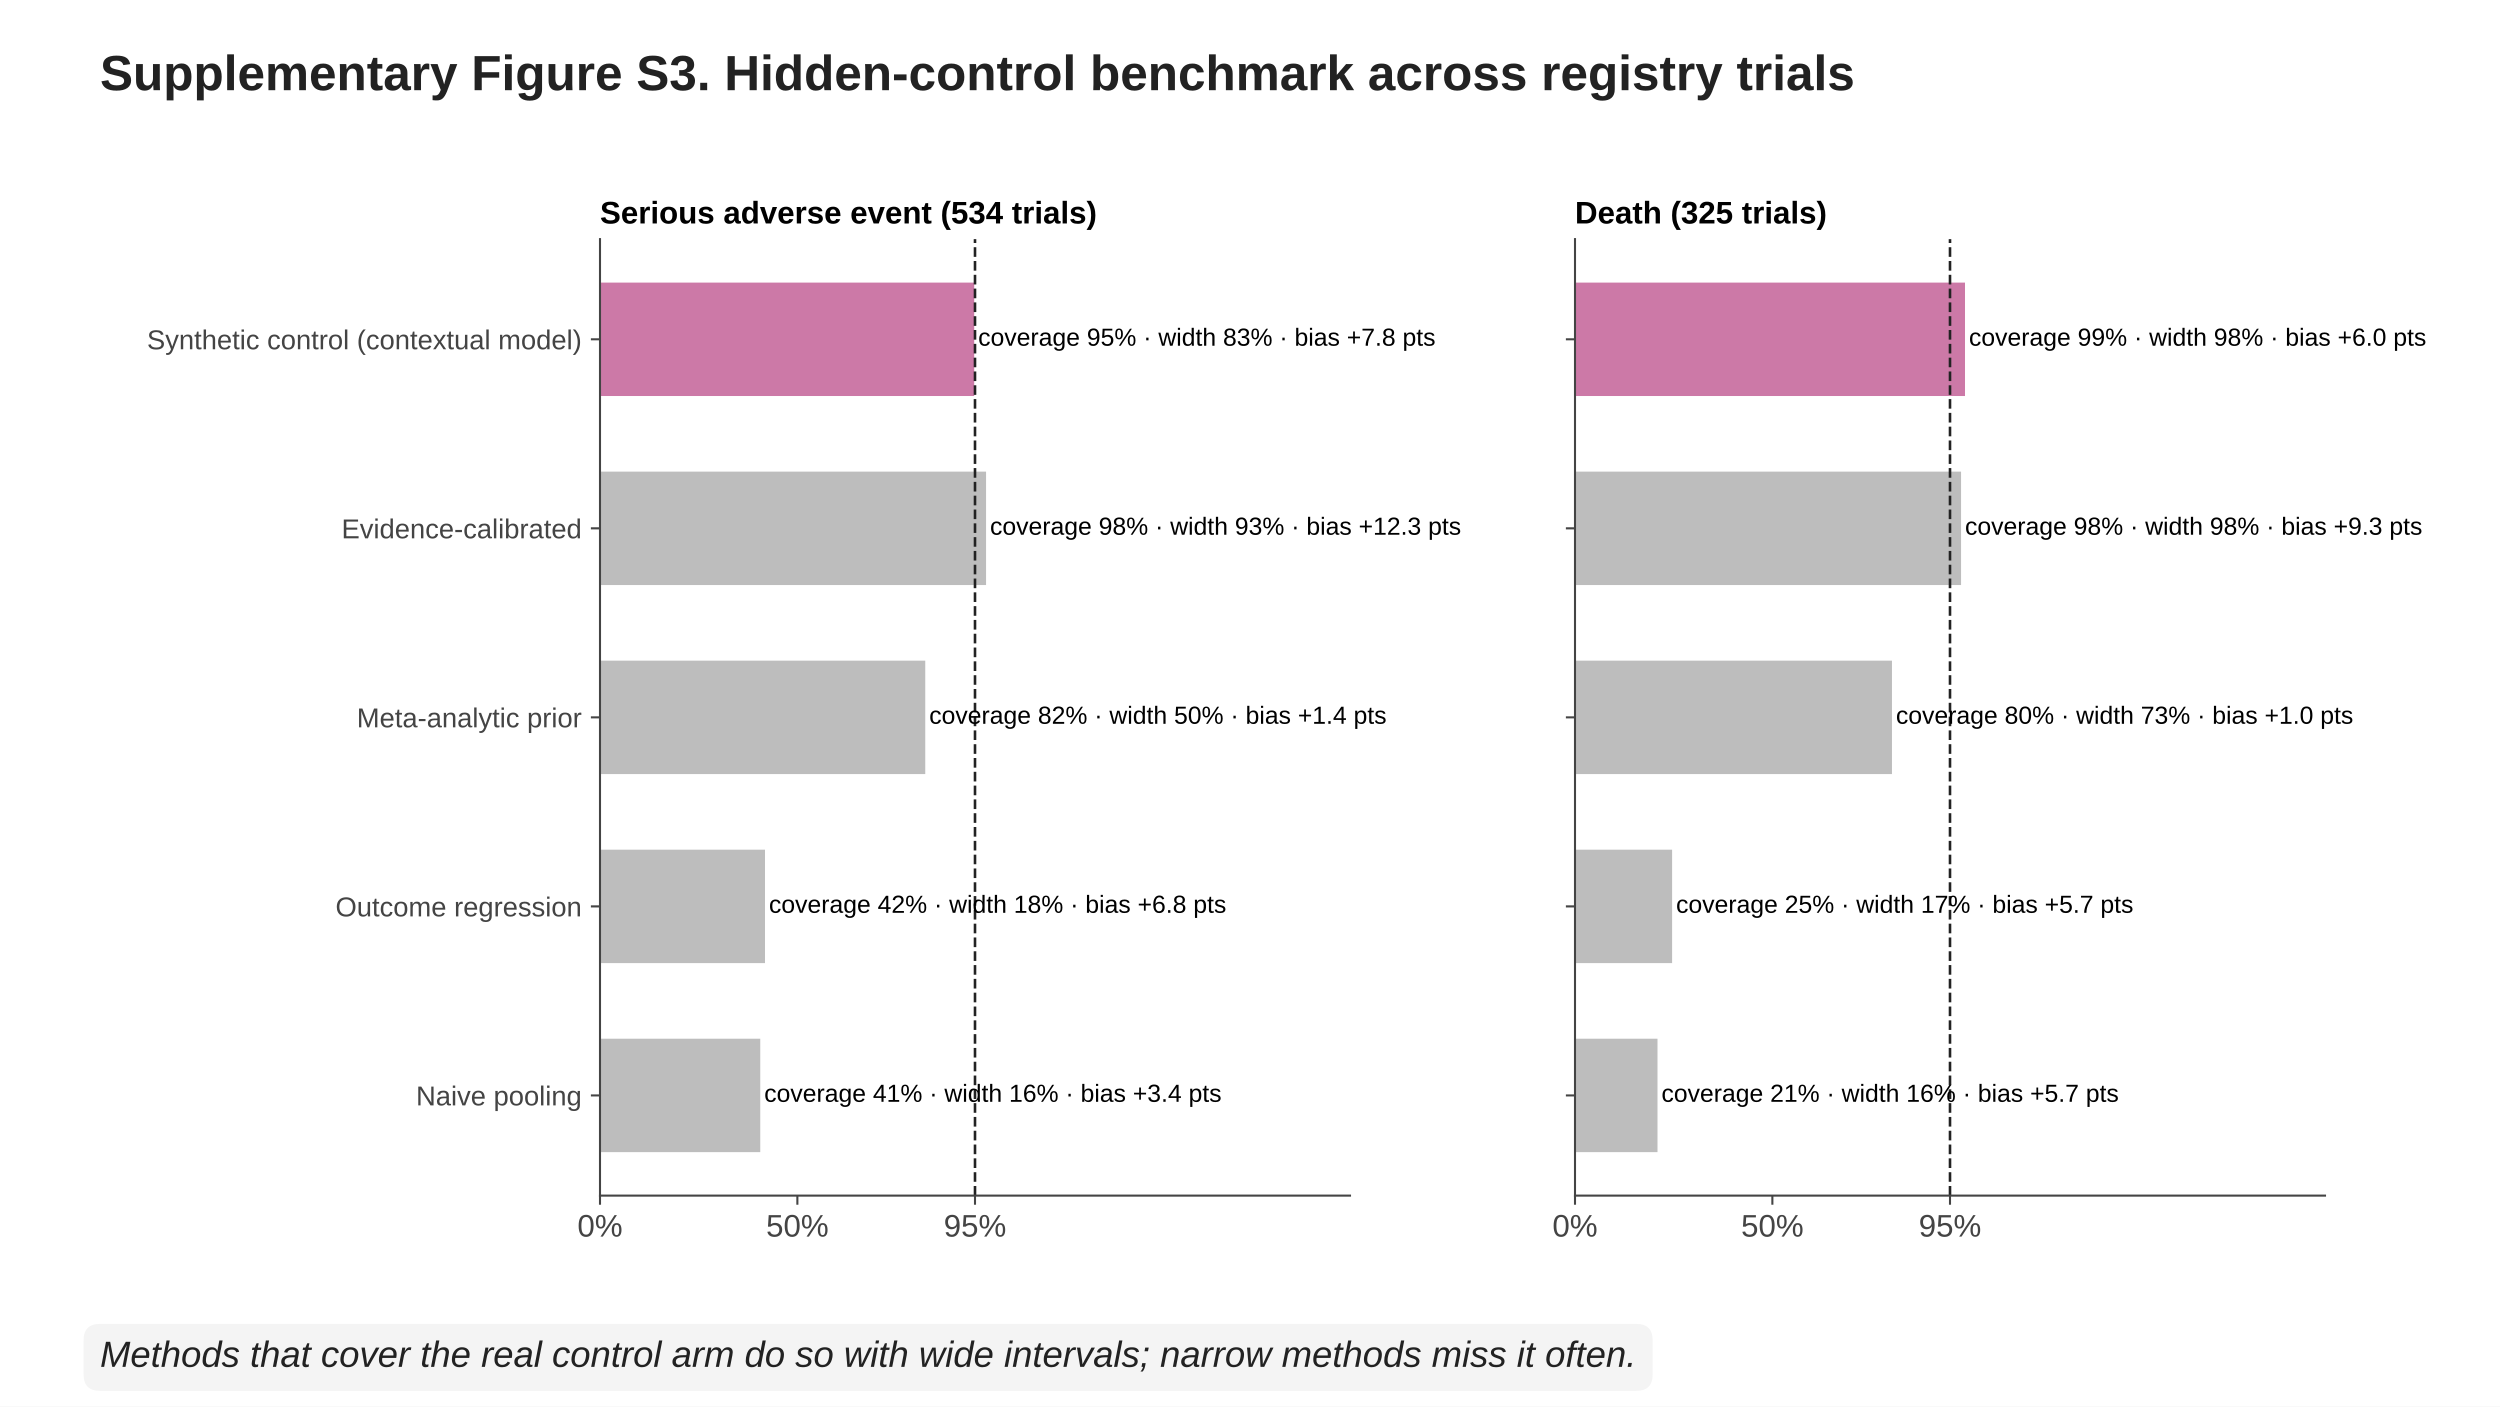
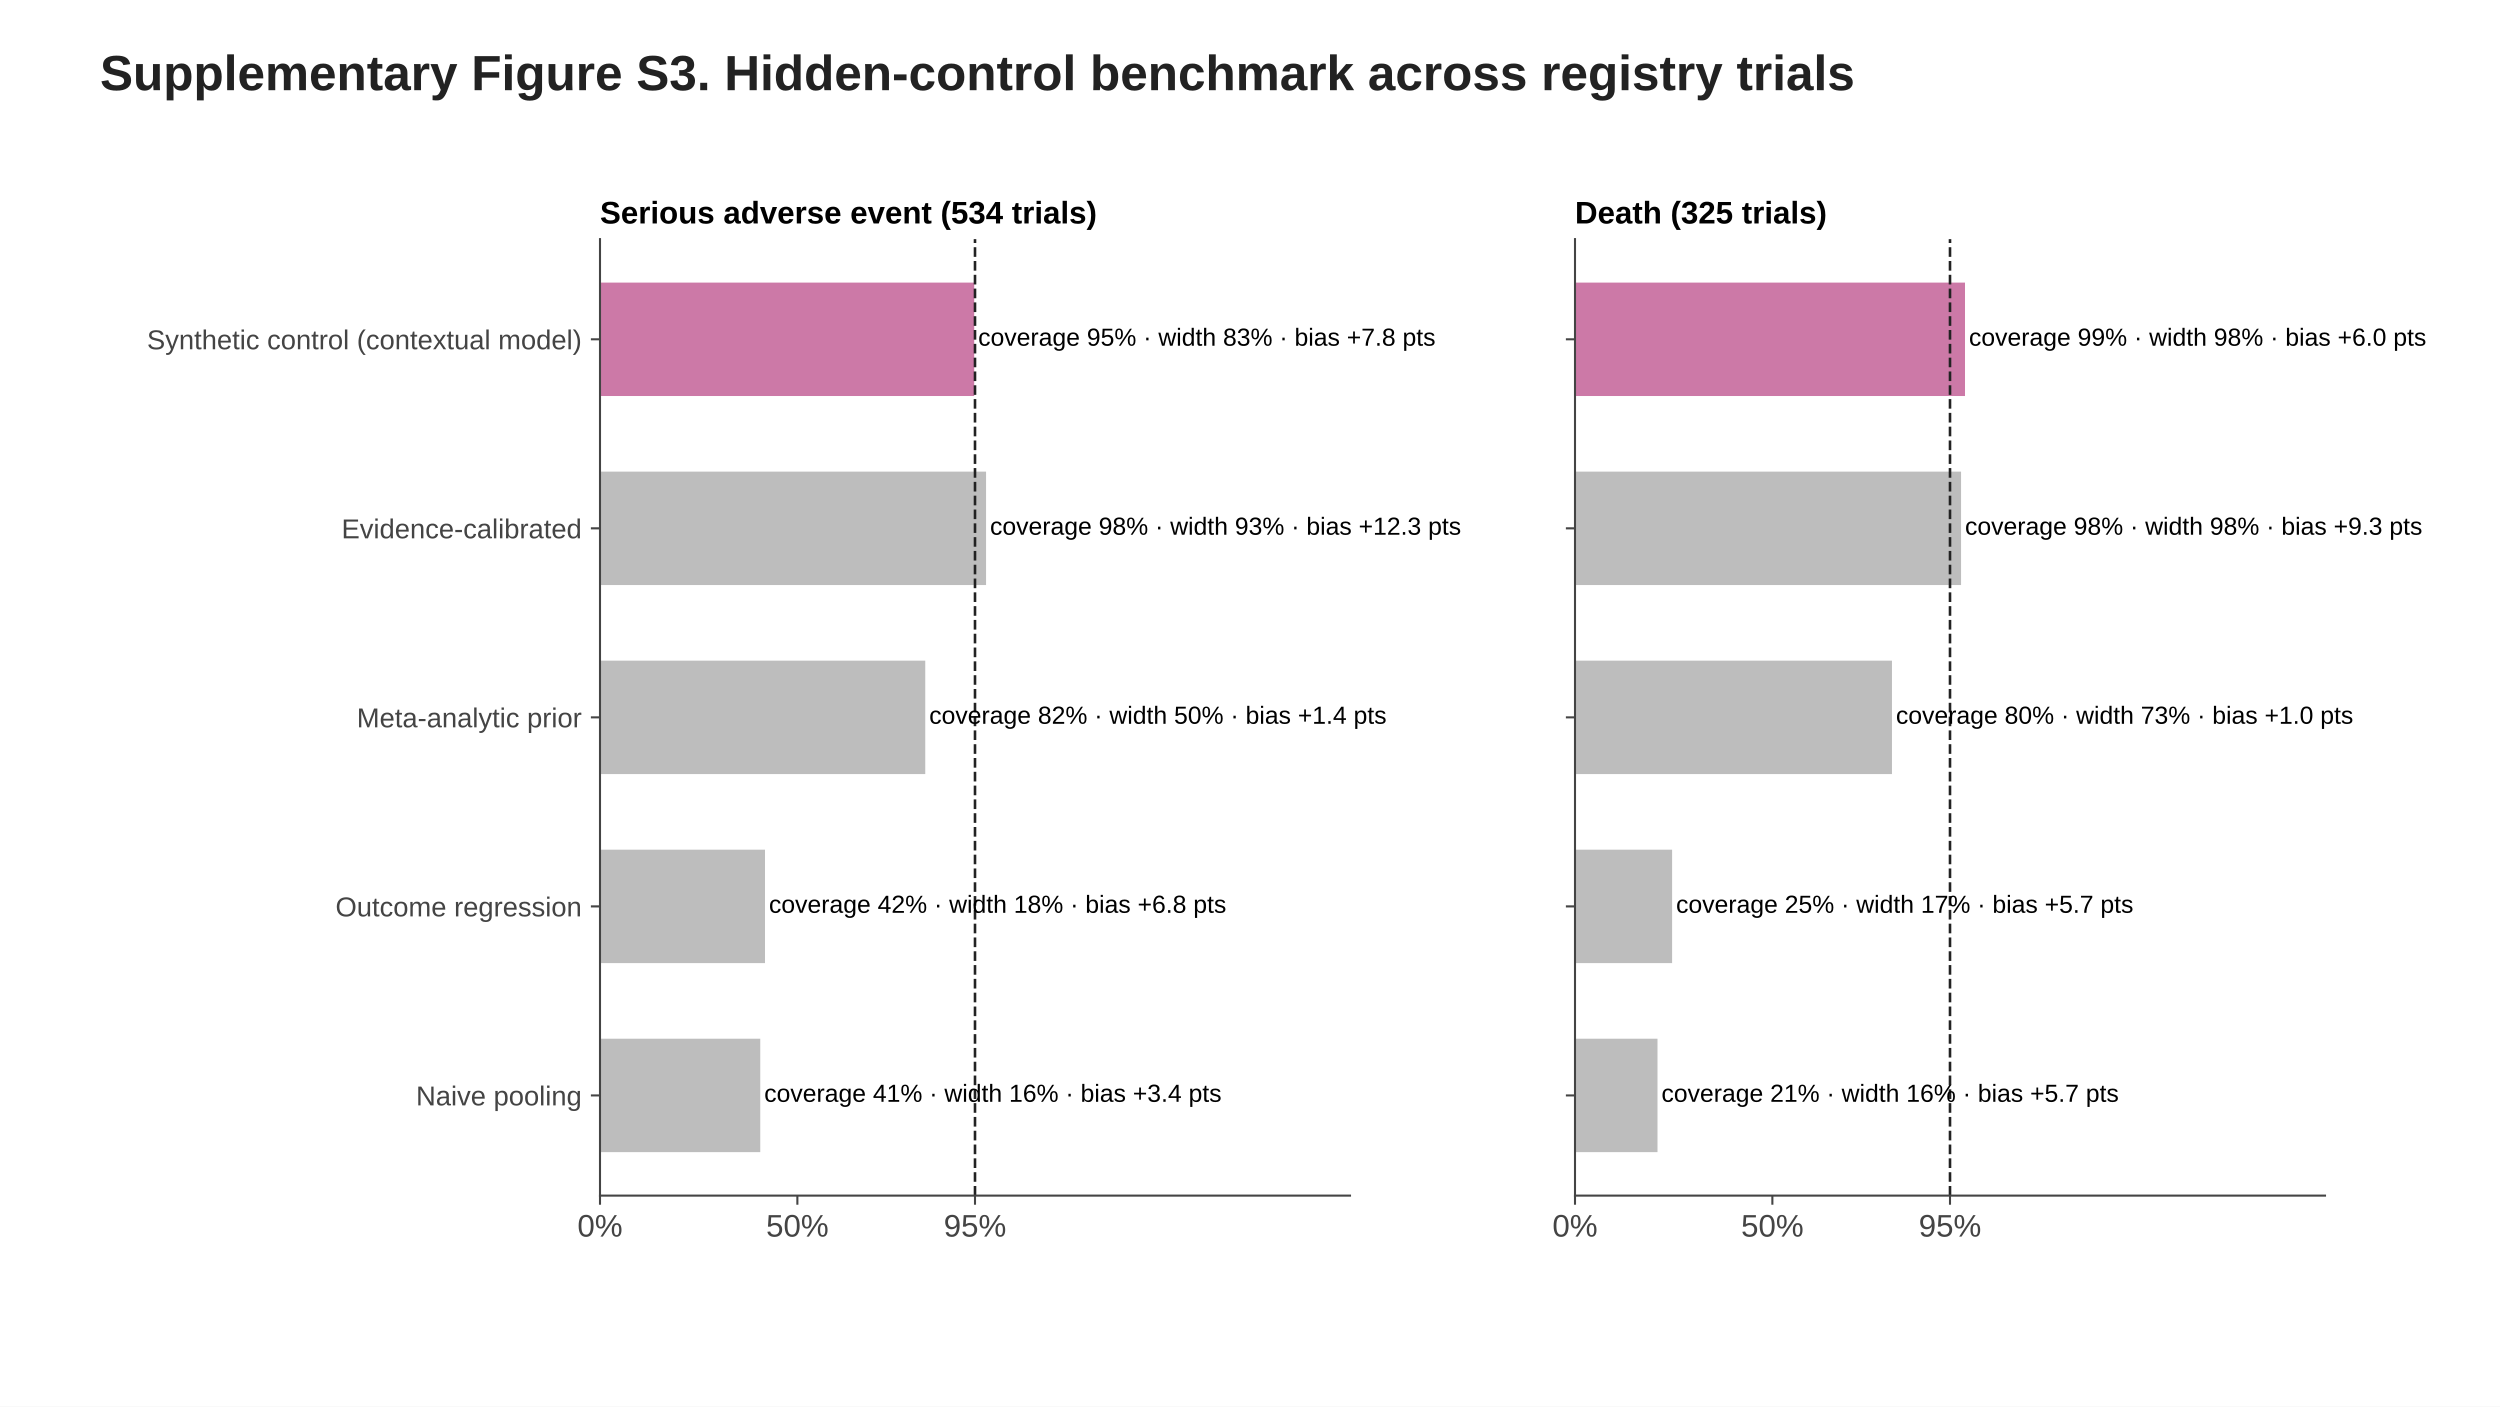
<svg xmlns="http://www.w3.org/2000/svg" xmlns:xlink="http://www.w3.org/1999/xlink" width="959.76pt" height="540pt" viewBox="0 0 959.76 540" version="1.1">
  <defs>
    <style type="text/css">*{stroke-linejoin: round; stroke-linecap: butt}</style>
  </defs>
  <g id="figure_1">
    <g id="patch_1">
      <path d="M 0 540  L 959.76 540  L 959.76 0  L 0 0  z " style="fill: #ffffff" />
    </g>
    <g id="axes_1">
      <g id="patch_2">
        <path d="M 230.342 459  L 518.27 459  L 518.27 91.8  L 230.342 91.8  z " style="fill: #ffffff" />
      </g>
      <g id="patch_3">
-         <path d="M 230.342 152.032  L 374.003 152.032  L 374.003 108.491  L 230.342 108.491  z " clip-path="url(#p8e94739e31)" style="fill: #cc79a7" />
+         <path d="M 230.342 152.032  L 374.003 152.032  L 374.003 108.491  L 230.342 108.491  z " clip-path="url(#p58c0567a29)" style="fill: #cc79a7" />
      </g>
      <g id="patch_4">
-         <path d="M 230.342 224.602  L 378.55 224.602  L 378.55 181.06  L 230.342 181.06  z " clip-path="url(#p8e94739e31)" style="fill: #bdbdbd" />
+         <path d="M 230.342 224.602  L 378.55 224.602  L 378.55 181.06  L 230.342 181.06  z " clip-path="url(#p58c0567a29)" style="fill: #bdbdbd" />
      </g>
      <g id="patch_5">
-         <path d="M 230.342 297.171  L 355.212 297.171  L 355.212 253.629  L 230.342 253.629  z " clip-path="url(#p8e94739e31)" style="fill: #bdbdbd" />
+         <path d="M 230.342 297.171  L 355.212 297.171  L 355.212 253.629  L 230.342 253.629  z " clip-path="url(#p58c0567a29)" style="fill: #bdbdbd" />
      </g>
      <g id="patch_6">
-         <path d="M 230.342 369.74  L 293.687 369.74  L 293.687 326.198  L 230.342 326.198  z " clip-path="url(#p8e94739e31)" style="fill: #bdbdbd" />
+         <path d="M 230.342 369.74  L 293.687 369.74  L 293.687 326.198  L 230.342 326.198  z " clip-path="url(#p58c0567a29)" style="fill: #bdbdbd" />
      </g>
      <g id="patch_7">
-         <path d="M 230.342 442.309  L 291.868 442.309  L 291.868 398.768  L 230.342 398.768  z " clip-path="url(#p8e94739e31)" style="fill: #bdbdbd" />
+         <path d="M 230.342 442.309  L 291.868 442.309  L 291.868 398.768  L 230.342 398.768  z " clip-path="url(#p58c0567a29)" style="fill: #bdbdbd" />
      </g>
      <g id="matplotlib.axis_1">
        <g id="xtick_1">
          <g id="line2d_1">
            <defs>
-               <path id="m840b38e442" d="M 0 0  L 0 3.5  " style="stroke: #444444; stroke-width: 0.8" />
+               <path id="m056c4adfc3" d="M 0 0  L 0 3.5  " style="stroke: #444444; stroke-width: 0.8" />
            </defs>
            <g>
-               <use xlink:href="#m840b38e442" x="230.342" y="459" style="fill: #444444; stroke: #444444; stroke-width: 0.8" />
+               <use xlink:href="#m056c4adfc3" x="230.342" y="459" style="fill: #444444; stroke: #444444; stroke-width: 0.8" />
            </g>
          </g>
          <g id="text_1">
            <text style="font-size: 12px; font-family: 'Arial'; text-anchor: middle; fill: #444444" x="230.342" y="474.736" transform="rotate(-0 230.3424 474.7363)">0%</text>
          </g>
        </g>
        <g id="xtick_2">
          <g id="line2d_2">
            <g>
-               <use xlink:href="#m840b38e442" x="306.113" y="459" style="fill: #444444; stroke: #444444; stroke-width: 0.8" />
+               <use xlink:href="#m056c4adfc3" x="306.113" y="459" style="fill: #444444; stroke: #444444; stroke-width: 0.8" />
            </g>
          </g>
          <g id="text_2">
            <text style="font-size: 12px; font-family: 'Arial'; text-anchor: middle; fill: #444444" x="306.113" y="474.736" transform="rotate(-0 306.1129 474.7363)">50%</text>
          </g>
        </g>
        <g id="xtick_3">
          <g id="line2d_3">
            <g>
-               <use xlink:href="#m840b38e442" x="374.306" y="459" style="fill: #444444; stroke: #444444; stroke-width: 0.8" />
+               <use xlink:href="#m056c4adfc3" x="374.306" y="459" style="fill: #444444; stroke: #444444; stroke-width: 0.8" />
            </g>
          </g>
          <g id="text_3">
            <text style="font-size: 12px; font-family: 'Arial'; text-anchor: middle; fill: #444444" x="374.306" y="474.736" transform="rotate(-0 374.3064 474.7363)">95%</text>
          </g>
        </g>
      </g>
      <g id="matplotlib.axis_2">
        <g id="ytick_1">
          <g id="line2d_4">
            <defs>
-               <path id="md83a35df57" d="M 0 0  L -3.5 0  " style="stroke: #444444; stroke-width: 0.8" />
+               <path id="m355323bd49" d="M 0 0  L -3.5 0  " style="stroke: #444444; stroke-width: 0.8" />
            </defs>
            <g>
-               <use xlink:href="#md83a35df57" x="230.342" y="130.262" style="fill: #444444; stroke: #444444; stroke-width: 0.8" />
+               <use xlink:href="#m355323bd49" x="230.342" y="130.262" style="fill: #444444; stroke: #444444; stroke-width: 0.8" />
            </g>
          </g>
          <g id="text_4">
            <text style="font-size: 10.5px; font-family: 'Arial'; text-anchor: end; fill: #444444" x="223.342" y="134.084" transform="rotate(-0 223.3424 134.0838)">Synthetic control (contextual model)</text>
          </g>
        </g>
        <g id="ytick_2">
          <g id="line2d_5">
            <g>
-               <use xlink:href="#md83a35df57" x="230.342" y="202.831" style="fill: #444444; stroke: #444444; stroke-width: 0.8" />
+               <use xlink:href="#m355323bd49" x="230.342" y="202.831" style="fill: #444444; stroke: #444444; stroke-width: 0.8" />
            </g>
          </g>
          <g id="text_5">
            <text style="font-size: 10.5px; font-family: 'Arial'; text-anchor: end; fill: #444444" x="223.342" y="206.653" transform="rotate(-0 223.3424 206.653)">Evidence-calibrated</text>
          </g>
        </g>
        <g id="ytick_3">
          <g id="line2d_6">
            <g>
-               <use xlink:href="#md83a35df57" x="230.342" y="275.4" style="fill: #444444; stroke: #444444; stroke-width: 0.8" />
+               <use xlink:href="#m355323bd49" x="230.342" y="275.4" style="fill: #444444; stroke: #444444; stroke-width: 0.8" />
            </g>
          </g>
          <g id="text_6">
            <text style="font-size: 10.5px; font-family: 'Arial'; text-anchor: end; fill: #444444" x="223.342" y="279.222" transform="rotate(-0 223.3424 279.2221)">Meta-analytic prior</text>
          </g>
        </g>
        <g id="ytick_4">
          <g id="line2d_7">
            <g>
-               <use xlink:href="#md83a35df57" x="230.342" y="347.969" style="fill: #444444; stroke: #444444; stroke-width: 0.8" />
+               <use xlink:href="#m355323bd49" x="230.342" y="347.969" style="fill: #444444; stroke: #444444; stroke-width: 0.8" />
            </g>
          </g>
          <g id="text_7">
            <text style="font-size: 10.5px; font-family: 'Arial'; text-anchor: end; fill: #444444" x="223.342" y="351.794" transform="rotate(-0 223.3424 351.7943)">Outcome regression</text>
          </g>
        </g>
        <g id="ytick_5">
          <g id="line2d_8">
            <g>
-               <use xlink:href="#md83a35df57" x="230.342" y="420.538" style="fill: #444444; stroke: #444444; stroke-width: 0.8" />
+               <use xlink:href="#m355323bd49" x="230.342" y="420.538" style="fill: #444444; stroke: #444444; stroke-width: 0.8" />
            </g>
          </g>
          <g id="text_8">
            <text style="font-size: 10.5px; font-family: 'Arial'; text-anchor: end; fill: #444444" x="223.342" y="424.36" transform="rotate(-0 223.3424 424.3605)">Naive pooling</text>
          </g>
        </g>
      </g>
      <g id="line2d_9">
-         <path d="M 374.306 459  L 374.306 91.8  " clip-path="url(#p8e94739e31)" style="fill: none; stroke-dasharray: 3.7,1.6; stroke-dashoffset: 0; stroke: #222222" />
+         <path d="M 374.306 459  L 374.306 91.8  " clip-path="url(#p58c0567a29)" style="fill: none; stroke-dasharray: 3.7,1.6; stroke-dashoffset: 0; stroke: #222222" />
      </g>
      <g id="patch_8">
        <path d="M 230.342 459  L 230.342 91.8  " style="fill: none; stroke: #444444; stroke-width: 0.8; stroke-linejoin: miter; stroke-linecap: square" />
      </g>
      <g id="patch_9">
        <path d="M 230.342 459  L 518.27 459  " style="fill: none; stroke: #444444; stroke-width: 0.8; stroke-linejoin: miter; stroke-linecap: square" />
      </g>
      <g id="text_9">
        <text style="font-size: 9.5px; font-family: 'Arial'; text-anchor: start" x="375.519" y="132.72" transform="rotate(-0 375.5187 132.7201)">coverage 95% · width 83% · bias +7.8 pts</text>
      </g>
      <g id="text_10">
        <text style="font-size: 9.5px; font-family: 'Arial'; text-anchor: start" x="380.065" y="205.289" transform="rotate(-0 380.065 205.2892)">coverage 98% · width 93% · bias +12.3 pts</text>
      </g>
      <g id="text_11">
        <text style="font-size: 9.5px; font-family: 'Arial'; text-anchor: start" x="356.728" y="277.858" transform="rotate(-0 356.7276 277.8584)">coverage 82% · width 50% · bias +1.4 pts</text>
      </g>
      <g id="text_12">
        <text style="font-size: 9.5px; font-family: 'Arial'; text-anchor: start" x="295.202" y="350.428" transform="rotate(-0 295.202 350.4276)">coverage 42% · width 18% · bias +6.8 pts</text>
      </g>
      <g id="text_13">
        <text style="font-size: 9.5px; font-family: 'Arial'; text-anchor: start" x="293.383" y="422.997" transform="rotate(-0 293.3835 422.9967)">coverage 41% · width 16% · bias +3.4 pts</text>
      </g>
      <g id="text_14">
        <text style="font-weight: 700; font-size: 12px; font-family: 'Arial'; text-anchor: start" x="230.342" y="85.8" transform="rotate(-0 230.3424 85.8)">Serious adverse event (534 trials)</text>
      </g>
    </g>
    <g id="axes_2">
      <g id="patch_10">
        <path d="M 604.649 459  L 892.577 459  L 892.577 91.8  L 604.649 91.8  z " style="fill: #ffffff" />
      </g>
      <g id="patch_11">
-         <path d="M 604.649 152.032  L 754.371 152.032  L 754.371 108.491  L 604.649 108.491  z " clip-path="url(#p0fa377140a)" style="fill: #cc79a7" />
+         <path d="M 604.649 152.032  L 754.371 152.032  L 754.371 108.491  L 604.649 108.491  z " clip-path="url(#p3fc3fc3cb6)" style="fill: #cc79a7" />
      </g>
      <g id="patch_12">
-         <path d="M 604.649 224.602  L 752.856 224.602  L 752.856 181.06  L 604.649 181.06  z " clip-path="url(#p0fa377140a)" style="fill: #bdbdbd" />
+         <path d="M 604.649 224.602  L 752.856 224.602  L 752.856 181.06  L 604.649 181.06  z " clip-path="url(#p3fc3fc3cb6)" style="fill: #bdbdbd" />
      </g>
      <g id="patch_13">
-         <path d="M 604.649 297.171  L 726.336 297.171  L 726.336 253.629  L 604.649 253.629  z " clip-path="url(#p0fa377140a)" style="fill: #bdbdbd" />
+         <path d="M 604.649 297.171  L 726.336 297.171  L 726.336 253.629  L 604.649 253.629  z " clip-path="url(#p3fc3fc3cb6)" style="fill: #bdbdbd" />
      </g>
      <g id="patch_14">
-         <path d="M 604.649 369.74  L 641.928 369.74  L 641.928 326.198  L 604.649 326.198  z " clip-path="url(#p0fa377140a)" style="fill: #bdbdbd" />
+         <path d="M 604.649 369.74  L 641.928 369.74  L 641.928 326.198  L 604.649 326.198  z " clip-path="url(#p3fc3fc3cb6)" style="fill: #bdbdbd" />
      </g>
      <g id="patch_15">
-         <path d="M 604.649 442.309  L 636.321 442.309  L 636.321 398.768  L 604.649 398.768  z " clip-path="url(#p0fa377140a)" style="fill: #bdbdbd" />
+         <path d="M 604.649 442.309  L 636.321 442.309  L 636.321 398.768  L 604.649 398.768  z " clip-path="url(#p3fc3fc3cb6)" style="fill: #bdbdbd" />
      </g>
      <g id="matplotlib.axis_3">
        <g id="xtick_4">
          <g id="line2d_10">
            <g>
-               <use xlink:href="#m840b38e442" x="604.649" y="459" style="fill: #444444; stroke: #444444; stroke-width: 0.8" />
+               <use xlink:href="#m056c4adfc3" x="604.649" y="459" style="fill: #444444; stroke: #444444; stroke-width: 0.8" />
            </g>
          </g>
          <g id="text_15">
            <text style="font-size: 12px; font-family: 'Arial'; text-anchor: middle; fill: #444444" x="604.649" y="474.736" transform="rotate(-0 604.6488 474.7363)">0%</text>
          </g>
        </g>
        <g id="xtick_5">
          <g id="line2d_11">
            <g>
-               <use xlink:href="#m840b38e442" x="680.419" y="459" style="fill: #444444; stroke: #444444; stroke-width: 0.8" />
+               <use xlink:href="#m056c4adfc3" x="680.419" y="459" style="fill: #444444; stroke: #444444; stroke-width: 0.8" />
            </g>
          </g>
          <g id="text_16">
            <text style="font-size: 12px; font-family: 'Arial'; text-anchor: middle; fill: #444444" x="680.419" y="474.736" transform="rotate(-0 680.4193 474.7363)">50%</text>
          </g>
        </g>
        <g id="xtick_6">
          <g id="line2d_12">
            <g>
-               <use xlink:href="#m840b38e442" x="748.613" y="459" style="fill: #444444; stroke: #444444; stroke-width: 0.8" />
+               <use xlink:href="#m056c4adfc3" x="748.613" y="459" style="fill: #444444; stroke: #444444; stroke-width: 0.8" />
            </g>
          </g>
          <g id="text_17">
            <text style="font-size: 12px; font-family: 'Arial'; text-anchor: middle; fill: #444444" x="748.613" y="474.736" transform="rotate(-0 748.6128 474.7363)">95%</text>
          </g>
        </g>
      </g>
      <g id="matplotlib.axis_4">
        <g id="ytick_6">
          <g id="line2d_13">
            <g>
-               <use xlink:href="#md83a35df57" x="604.649" y="130.262" style="fill: #444444; stroke: #444444; stroke-width: 0.8" />
+               <use xlink:href="#m355323bd49" x="604.649" y="130.262" style="fill: #444444; stroke: #444444; stroke-width: 0.8" />
            </g>
          </g>
        </g>
        <g id="ytick_7">
          <g id="line2d_14">
            <g>
-               <use xlink:href="#md83a35df57" x="604.649" y="202.831" style="fill: #444444; stroke: #444444; stroke-width: 0.8" />
+               <use xlink:href="#m355323bd49" x="604.649" y="202.831" style="fill: #444444; stroke: #444444; stroke-width: 0.8" />
            </g>
          </g>
        </g>
        <g id="ytick_8">
          <g id="line2d_15">
            <g>
-               <use xlink:href="#md83a35df57" x="604.649" y="275.4" style="fill: #444444; stroke: #444444; stroke-width: 0.8" />
+               <use xlink:href="#m355323bd49" x="604.649" y="275.4" style="fill: #444444; stroke: #444444; stroke-width: 0.8" />
            </g>
          </g>
        </g>
        <g id="ytick_9">
          <g id="line2d_16">
            <g>
-               <use xlink:href="#md83a35df57" x="604.649" y="347.969" style="fill: #444444; stroke: #444444; stroke-width: 0.8" />
+               <use xlink:href="#m355323bd49" x="604.649" y="347.969" style="fill: #444444; stroke: #444444; stroke-width: 0.8" />
            </g>
          </g>
        </g>
        <g id="ytick_10">
          <g id="line2d_17">
            <g>
-               <use xlink:href="#md83a35df57" x="604.649" y="420.538" style="fill: #444444; stroke: #444444; stroke-width: 0.8" />
+               <use xlink:href="#m355323bd49" x="604.649" y="420.538" style="fill: #444444; stroke: #444444; stroke-width: 0.8" />
            </g>
          </g>
        </g>
      </g>
      <g id="line2d_18">
-         <path d="M 748.613 459  L 748.613 91.8  " clip-path="url(#p0fa377140a)" style="fill: none; stroke-dasharray: 3.7,1.6; stroke-dashoffset: 0; stroke: #222222" />
+         <path d="M 748.613 459  L 748.613 91.8  " clip-path="url(#p3fc3fc3cb6)" style="fill: none; stroke-dasharray: 3.7,1.6; stroke-dashoffset: 0; stroke: #222222" />
      </g>
      <g id="patch_16">
        <path d="M 604.649 459  L 604.649 91.8  " style="fill: none; stroke: #444444; stroke-width: 0.8; stroke-linejoin: miter; stroke-linecap: square" />
      </g>
      <g id="patch_17">
        <path d="M 604.649 459  L 892.577 459  " style="fill: none; stroke: #444444; stroke-width: 0.8; stroke-linejoin: miter; stroke-linecap: square" />
      </g>
      <g id="text_18">
        <text style="font-size: 9.5px; font-family: 'Arial'; text-anchor: start" x="755.887" y="132.72" transform="rotate(-0 755.8868 132.7201)">coverage 99% · width 98% · bias +6.0 pts</text>
      </g>
      <g id="text_19">
        <text style="font-size: 9.5px; font-family: 'Arial'; text-anchor: start" x="754.371" y="205.289" transform="rotate(-0 754.3714 205.2892)">coverage 98% · width 98% · bias +9.3 pts</text>
      </g>
      <g id="text_20">
        <text style="font-size: 9.5px; font-family: 'Arial'; text-anchor: start" x="727.852" y="277.858" transform="rotate(-0 727.8517 277.8584)">coverage 80% · width 73% · bias +1.0 pts</text>
      </g>
      <g id="text_21">
        <text style="font-size: 9.5px; font-family: 'Arial'; text-anchor: start" x="643.443" y="350.428" transform="rotate(-0 643.4433 350.4276)">coverage 25% · width 17% · bias +5.7 pts</text>
      </g>
      <g id="text_22">
        <text style="font-size: 9.5px; font-family: 'Arial'; text-anchor: start" x="637.836" y="422.997" transform="rotate(-0 637.8363 422.9967)">coverage 21% · width 16% · bias +5.7 pts</text>
      </g>
      <g id="text_23">
        <text style="font-weight: 700; font-size: 12px; font-family: 'Arial'; text-anchor: start" x="604.649" y="85.8" transform="rotate(-0 604.6488 85.8)">Death (325 trials)</text>
      </g>
    </g>
    <g id="text_24">
      <text style="font-weight: 700; font-size: 19px; font-family: 'Arial'; text-anchor: start; fill: #222222" x="38.39" y="34.617" transform="rotate(-0 38.3904 34.61681)">Supplementary Figure S3. Hidden-control benchmark across registry trials</text>
    </g>
-     <g id="text_25">
-       <g id="patch_18">
-         <path d="M 38.39 533.949  L 628.162 533.949  Q 634.462 533.949 634.462 527.649  L 634.462 514.551  Q 634.462 508.251 628.162 508.251  L 38.39 508.251  Q 32.09 508.251 32.09 514.551  L 32.09 527.649  Q 32.09 533.949 38.39 533.949  z " style="fill: #f4f4f4" />
-       </g>
-       <text style="font-style: italic; font-size: 14px; font-family: 'Arial'; text-anchor: start; fill: #222222" x="38.39" y="524.744" transform="rotate(-0 38.3904 524.7436)">Methods that cover the real control arm do so with wide intervals; narrow methods miss it often.</text>
-     </g>
  </g>
  <defs>
-     <clipPath id="p8e94739e31">
+     <clipPath id="p58c0567a29">
      <rect x="230.342" y="91.8" width="287.928" height="367.2" />
    </clipPath>
-     <clipPath id="p0fa377140a">
+     <clipPath id="p3fc3fc3cb6">
      <rect x="604.649" y="91.8" width="287.928" height="367.2" />
    </clipPath>
  </defs>
</svg>
